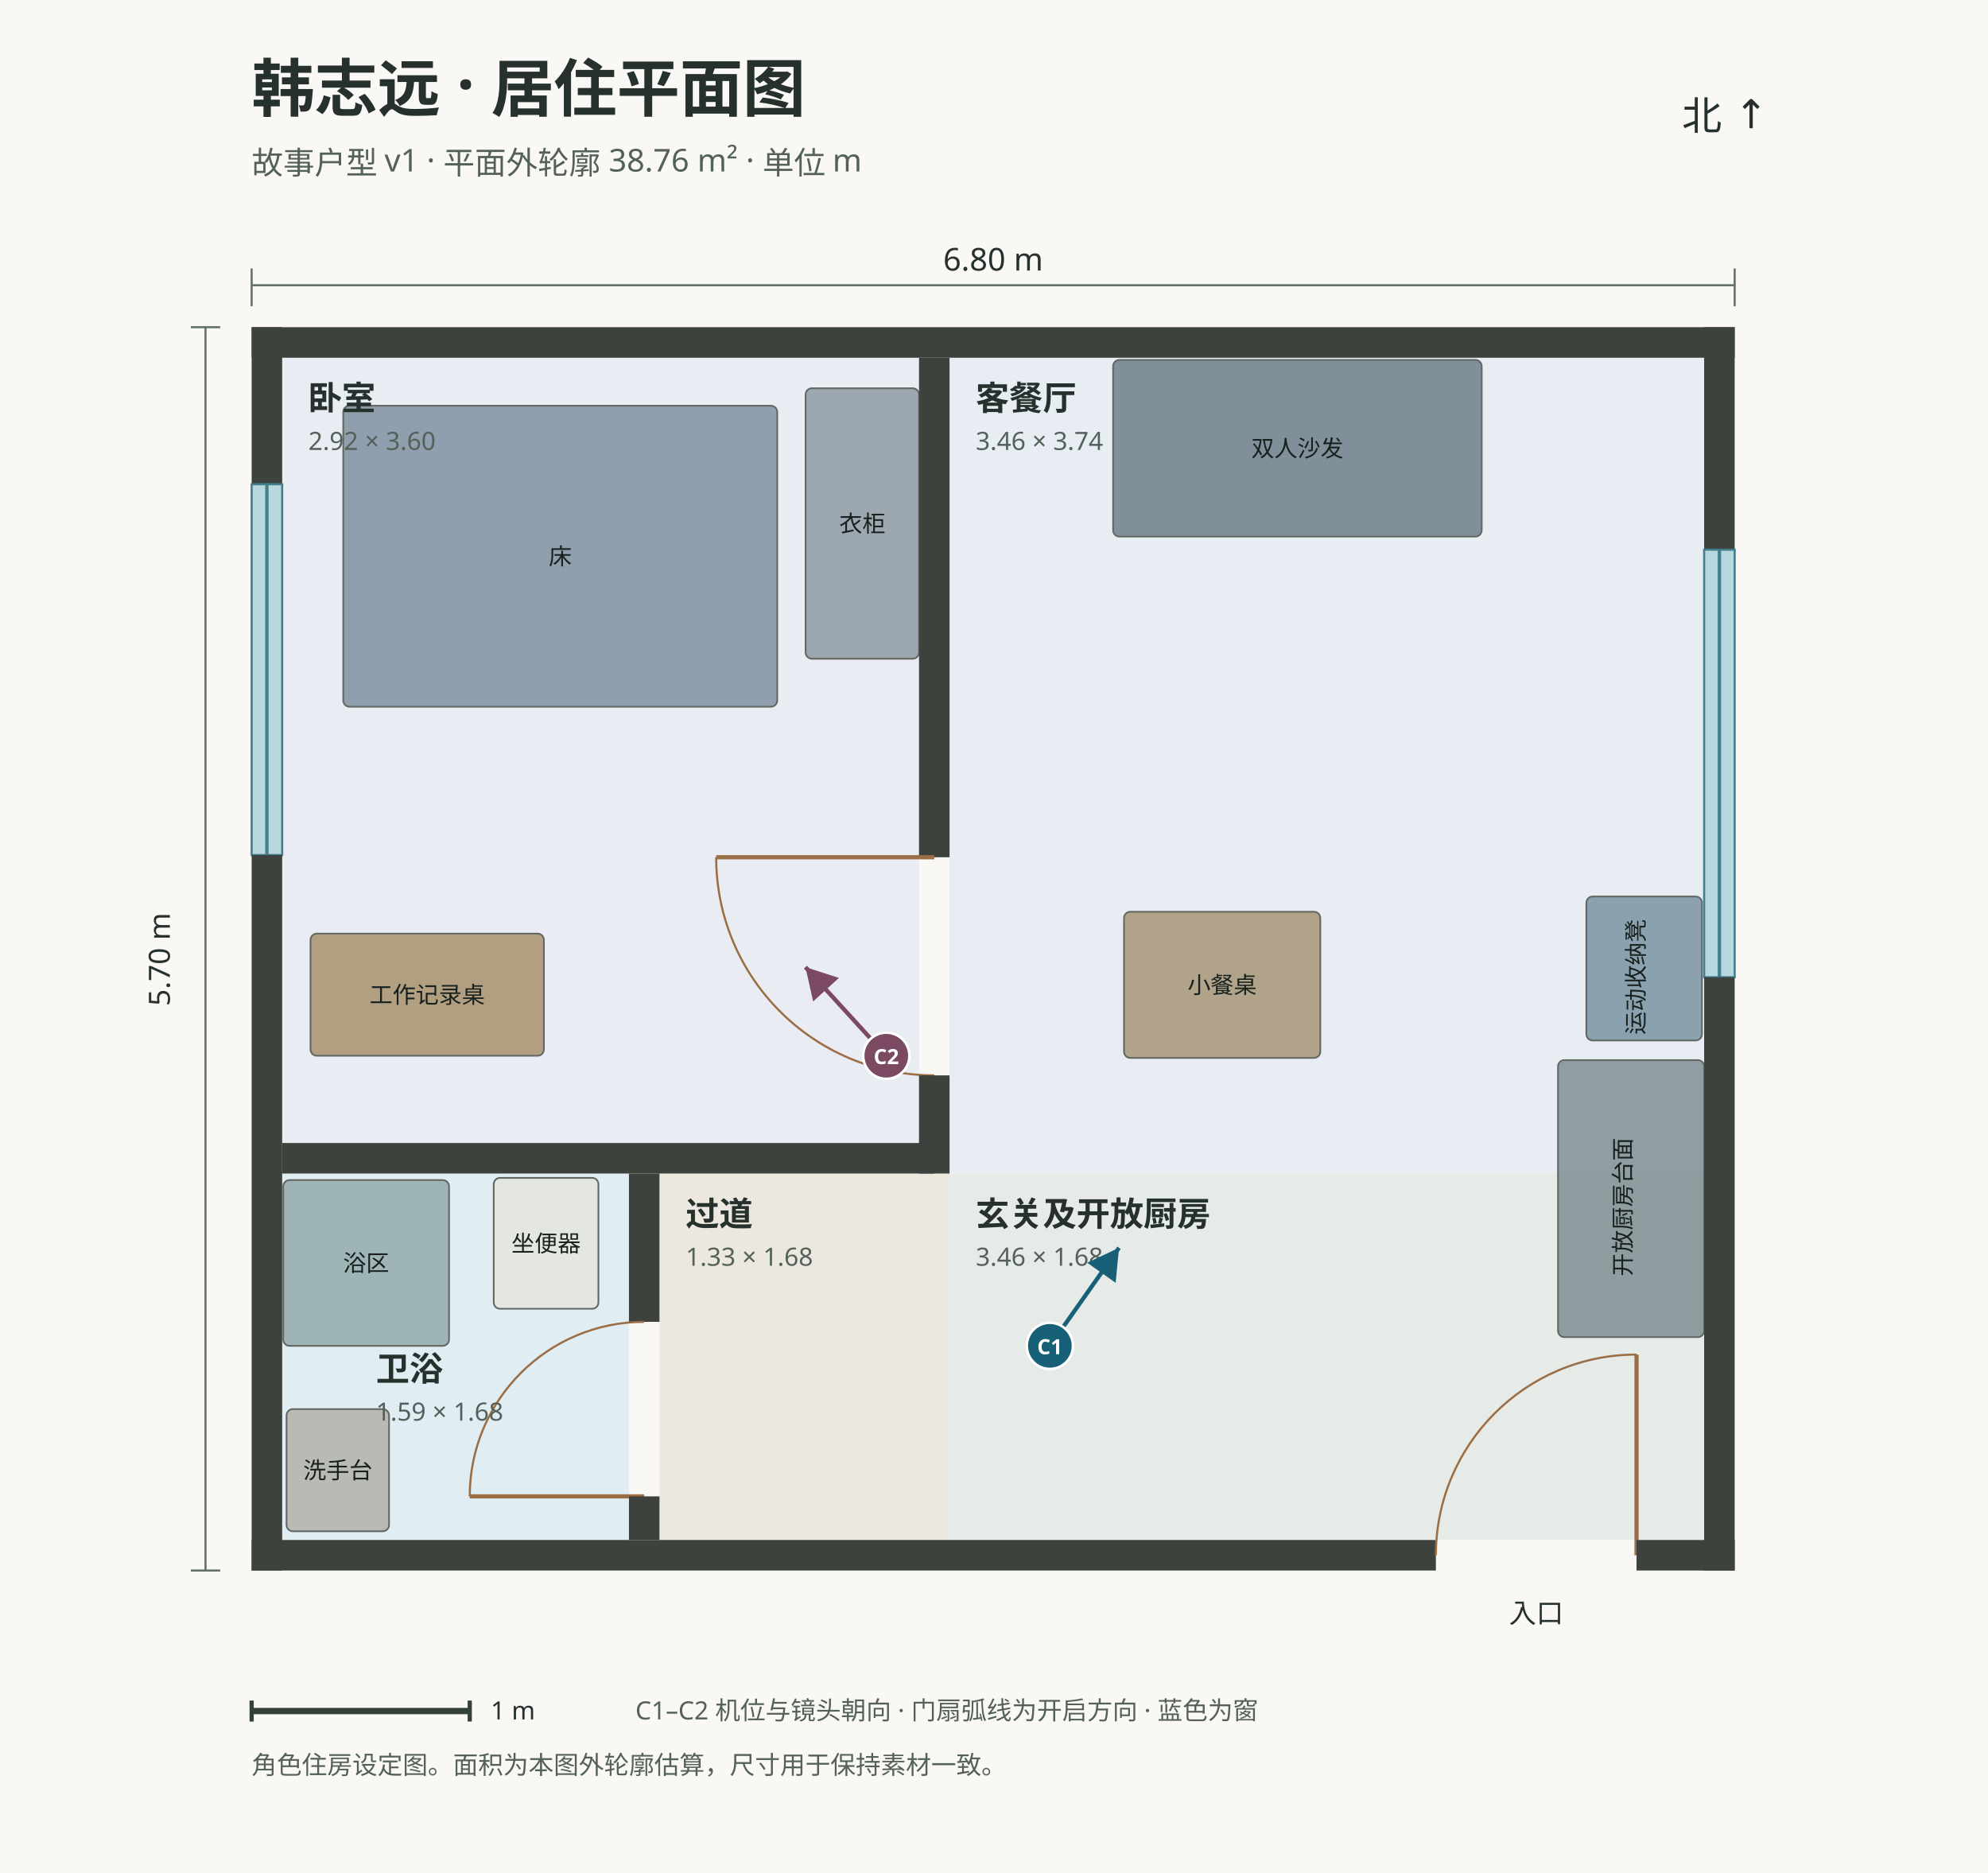
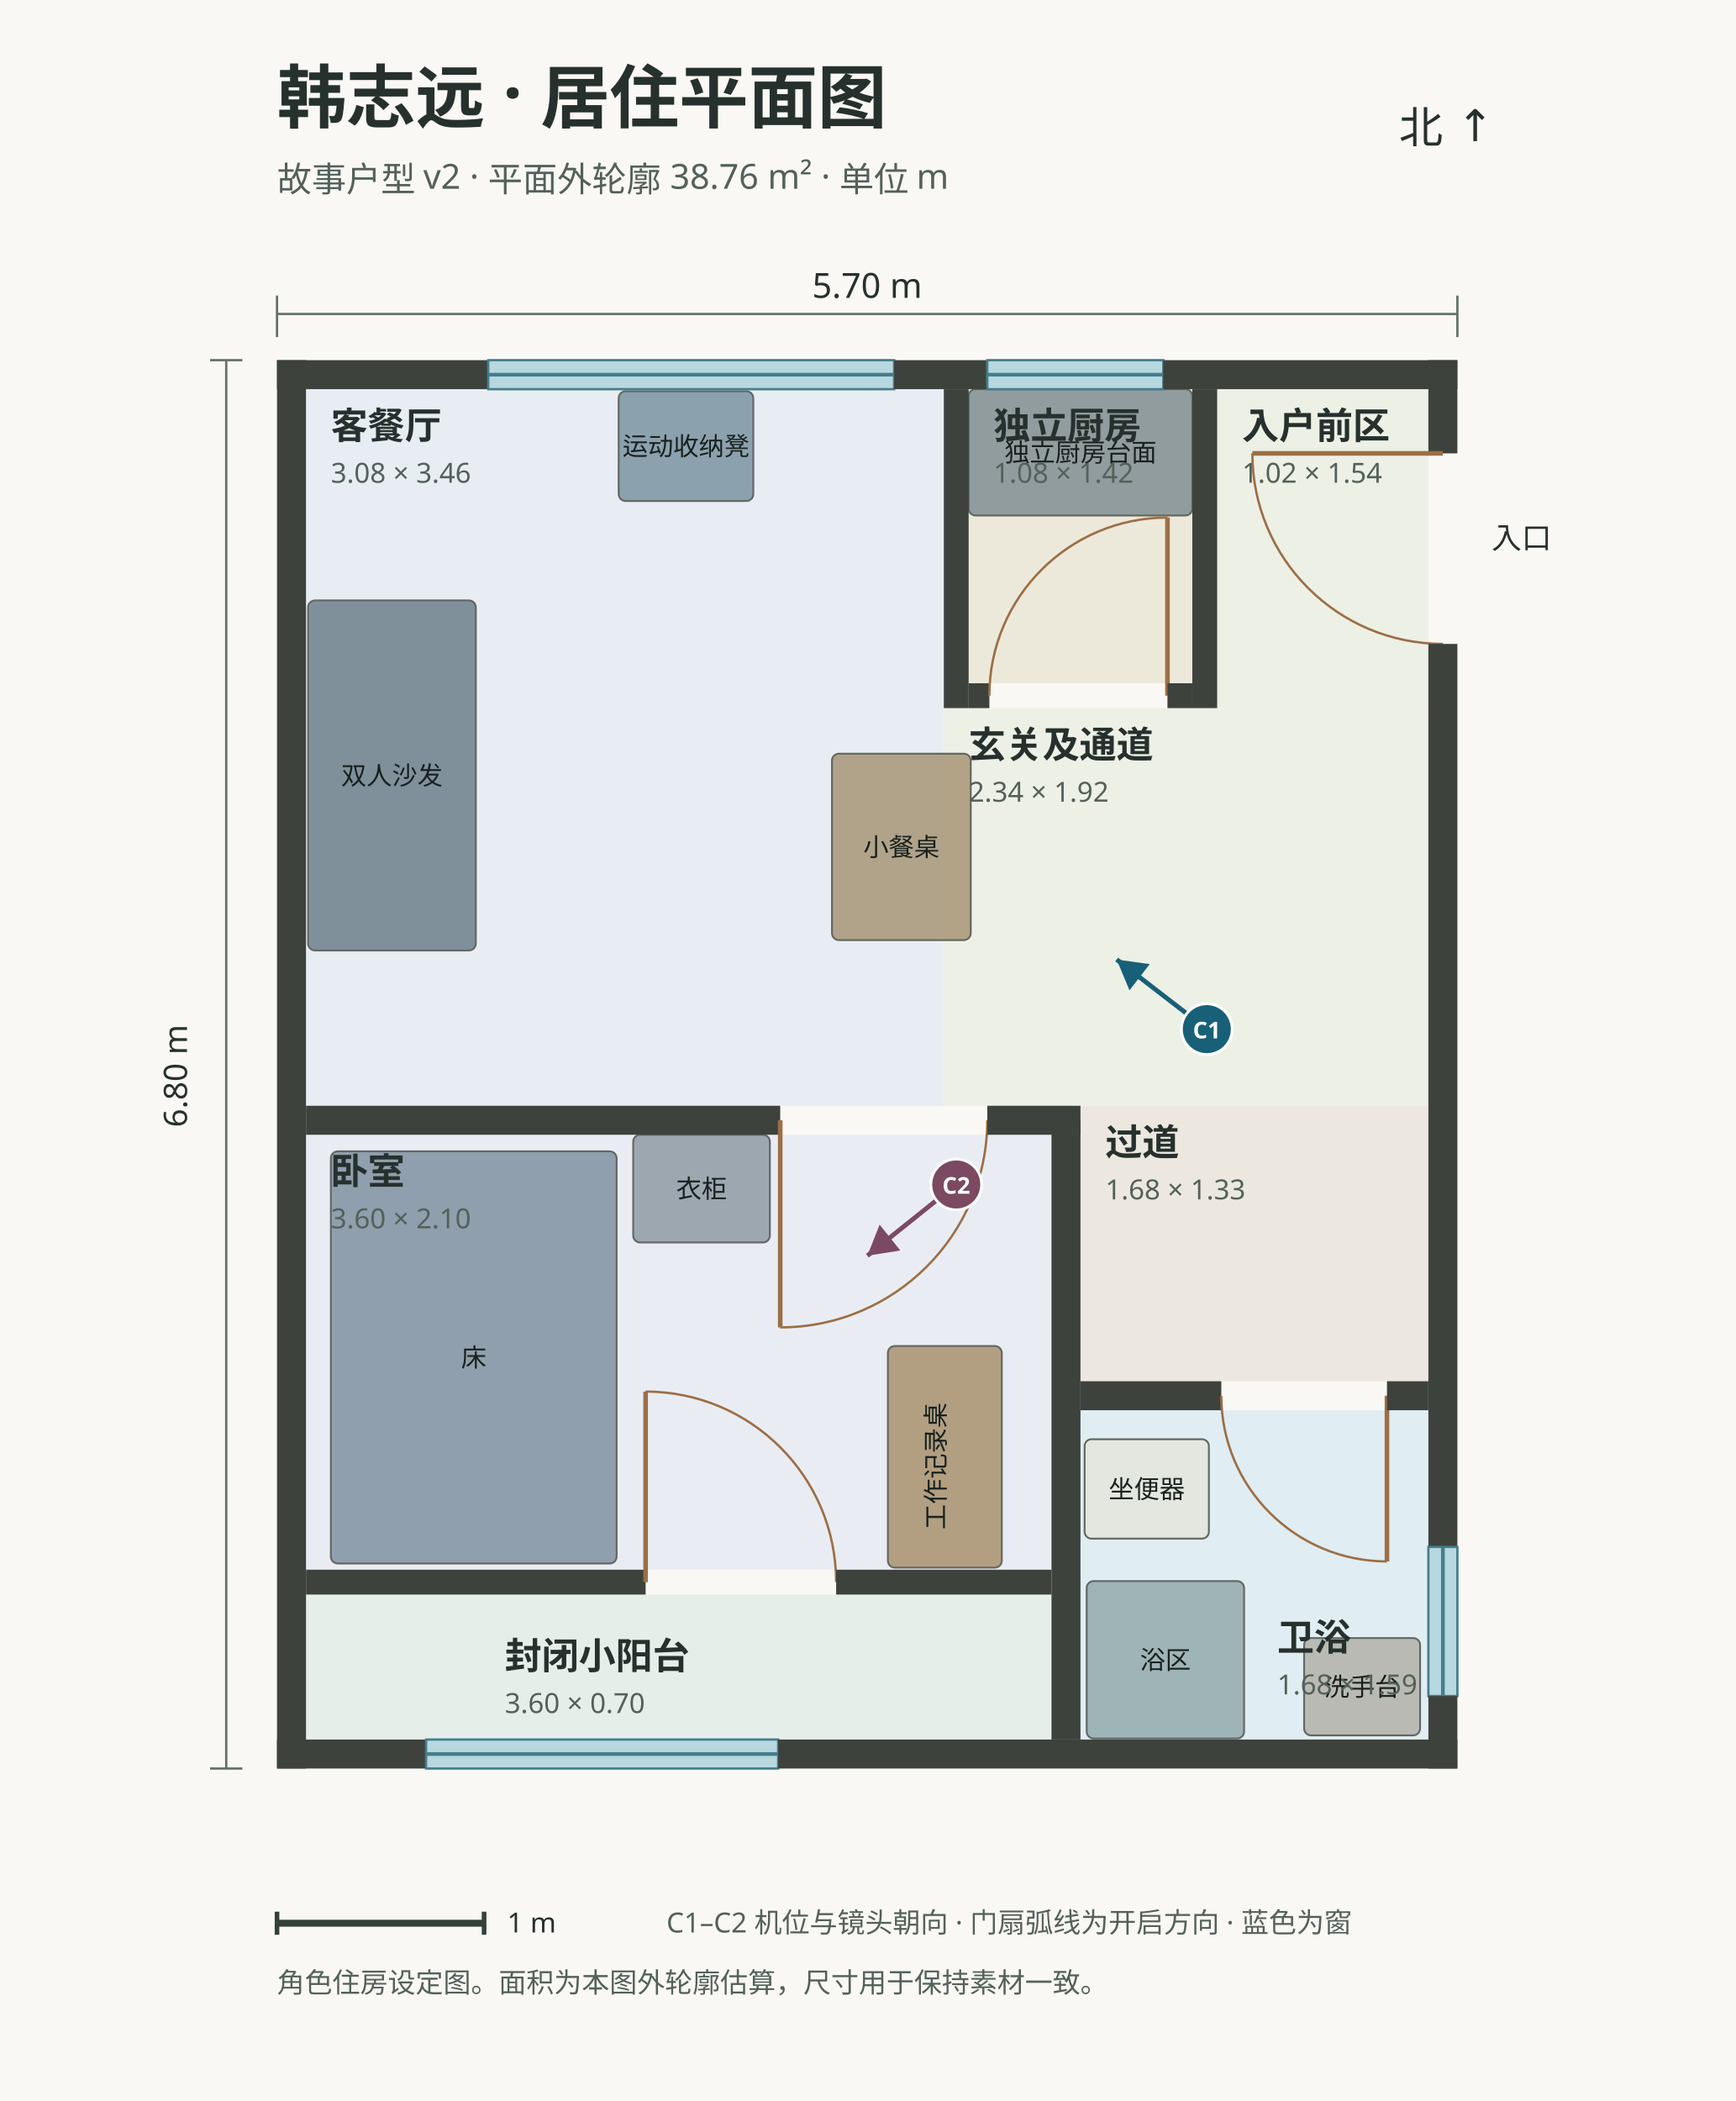
- <svg xmlns="http://www.w3.org/2000/svg" width="948" height="893" viewBox="0 0 948 893">
-   <rect width="948" height="893" fill="#faf8f4" />
+ <svg xmlns="http://www.w3.org/2000/svg" width="752" height="910" viewBox="0 0 752 910">
+   <rect width="752" height="910" fill="#faf8f4" />
  <g font-family="PingFang SC, Hiragino Sans GB, Microsoft YaHei, sans-serif" fill="#26312e">
    <text x="120" y="53" font-size="30" font-weight="650">韩志远 · 居住平面图</text>
-     <text x="120" y="83" font-size="15" fill="#53615a">故事户型 v1  ·  平面外轮廓 38.76 m²  ·  单位 m</text>
-     <text x="843" y="62" font-size="19" text-anchor="end">北 ↑</text>
-     <rect x="134.56" y="170.56" width="303.68" height="374.4" fill="#e9edf3" />
-     <rect x="134.56" y="559.52" width="165.36" height="174.72" fill="#e0edf2" />
-     <rect x="314.48" y="559.52" width="138.32" height="174.72" fill="#ece8e0" />
-     <rect x="452.8" y="170.56" width="359.84" height="388.96" fill="#e7edf2" />
-     <rect x="452.8" y="559.52" width="359.84" height="174.72" fill="#e6ebe7" />
-     <rect x="530.8" y="171.6" width="175.76" height="84.24" fill="#697b88" rx="3" opacity=".82" stroke="#454942" stroke-width="0.8" />
-     <text x="618.68" y="217.72" font-size="11" text-anchor="middle" fill="#18211e">双人沙发</text>
-     <rect x="536" y="434.72" width="93.6" height="69.68" fill="#a59372" rx="3" opacity=".82" stroke="#454942" stroke-width="0.8" />
-     <text x="582.8" y="473.56" font-size="11" text-anchor="middle" fill="#18211e">小餐桌</text>
-     <rect x="756.48" y="427.44" width="55.12" height="68.64" fill="#77909f" rx="3" opacity=".82" stroke="#454942" stroke-width="0.8" />
-     <text x="784.04" y="465.76" font-size="11" text-anchor="middle" fill="#18211e" transform="rotate(-90 784.04 465.76)">运动收纳凳</text>
-     <rect x="742.96" y="505.44" width="69.68" height="132.08" fill="#7c8b90" rx="3" opacity=".82" stroke="#454942" stroke-width="0.8" />
-     <text x="777.8" y="575.48" font-size="11" text-anchor="middle" fill="#18211e" transform="rotate(-90 777.8 575.48)">开放厨房台面</text>
-     <rect x="163.68" y="193.44" width="206.96" height="143.52" fill="#7c8d9d" rx="3" opacity=".82" stroke="#454942" stroke-width="0.8" />
-     <text x="267.16" y="269.2" font-size="11" text-anchor="middle" fill="#18211e">床</text>
-     <rect x="148.08" y="445.12" width="111.28" height="58.24" fill="#a68e68" rx="3" opacity=".82" stroke="#454942" stroke-width="0.8" />
-     <text x="203.72" y="478.24" font-size="11" text-anchor="middle" fill="#18211e">工作记录桌</text>
-     <rect x="384.16" y="185.12" width="54.08" height="128.96" fill="#8c97a1" rx="3" opacity=".82" stroke="#454942" stroke-width="0.8" />
-     <text x="411.2" y="253.6" font-size="11" text-anchor="middle" fill="#18211e">衣柜</text>
-     <rect x="135.08" y="562.64" width="79.04" height="79.04" fill="#91a7aa" rx="3" opacity=".82" stroke="#454942" stroke-width="0.8" />
-     <text x="174.6" y="606.16" font-size="11" text-anchor="middle" fill="#18211e">浴区</text>
-     <rect x="235.44" y="561.6" width="49.92" height="62.4" fill="#e5e4dc" rx="3" opacity=".82" stroke="#454942" stroke-width="0.8" />
-     <text x="260.4" y="596.8" font-size="11" text-anchor="middle" fill="#18211e">坐便器</text>
-     <rect x="136.64" y="671.84" width="48.88" height="58.24" fill="#b1afa5" rx="3" opacity=".82" stroke="#454942" stroke-width="0.8" />
-     <text x="161.08" y="704.96" font-size="11" text-anchor="middle" fill="#18211e">洗手台</text>
-     <rect x="120" y="156" width="707.2" height="14.56" fill="#3d423c" />
-     <rect x="812.64" y="156" width="14.56" height="106.08" fill="#3d423c" />
-     <rect x="812.64" y="262.08" width="14.56" height="203.84" fill="#b8d8e0" stroke="#447d8d" stroke-width="1" />
-     <line x1="819.92" y1="262.08" x2="819.92" y2="465.92" stroke="#447d8d" stroke-width="1.6" />
-     <rect x="812.64" y="465.92" width="14.56" height="282.88" fill="#3d423c" />
-     <rect x="120" y="734.24" width="564.72" height="14.56" fill="#3d423c" />
-     <line x1="780.4" y1="741.52" x2="780.4" y2="645.84" stroke="#9c6e45" stroke-width="2" />
-     <path d="M684.72,741.52 A95.68,95.68 0 0 1 780.4,645.84" fill="none" stroke="#9c6e45" stroke-width="1" />
-     <rect x="780.4" y="734.24" width="46.8" height="14.56" fill="#3d423c" />
-     <rect x="120" y="156" width="14.56" height="74.88" fill="#3d423c" />
-     <rect x="120" y="230.88" width="14.56" height="176.8" fill="#b8d8e0" stroke="#447d8d" stroke-width="1" />
-     <line x1="127.28" y1="230.88" x2="127.28" y2="407.68" stroke="#447d8d" stroke-width="1.6" />
-     <rect x="120" y="407.68" width="14.56" height="341.12" fill="#3d423c" />
-     <rect x="438.24" y="170.56" width="14.56" height="238.16" fill="#3d423c" />
-     <line x1="445.52" y1="408.72" x2="341.52" y2="408.72" stroke="#9c6e45" stroke-width="2" />
-     <path d="M445.52,512.72 A104,104 0 0 1 341.52,408.72" fill="none" stroke="#9c6e45" stroke-width="1" />
-     <rect x="438.24" y="512.72" width="14.56" height="46.8" fill="#3d423c" />
-     <rect x="134.56" y="544.96" width="310.96" height="14.56" fill="#3d423c" />
-     <rect x="299.92" y="559.52" width="14.56" height="70.72" fill="#3d423c" />
-     <line x1="307.2" y1="713.44" x2="224" y2="713.44" stroke="#9c6e45" stroke-width="2" />
-     <path d="M307.2,630.24 A83.2,83.2 0 0 0 224,713.44" fill="none" stroke="#9c6e45" stroke-width="1" />
-     <rect x="299.92" y="713.44" width="14.56" height="20.8" fill="#3d423c" />
-     <text x="147.04" y="195.52" font-size="16" font-weight="650">卧室</text>
-     <text x="147.04" y="214.52" font-size="12" fill="#53615a">2.92 × 3.60</text>
-     <text x="179.28" y="658.32" font-size="16" font-weight="650">卫浴</text>
-     <text x="179.28" y="677.32" font-size="12" fill="#53615a">1.59 × 1.68</text>
-     <text x="326.96" y="584.48" font-size="16" font-weight="650">过道</text>
-     <text x="326.96" y="603.48" font-size="12" fill="#53615a">1.33 × 1.68</text>
-     <text x="465.28" y="195.52" font-size="16" font-weight="650">客餐厅</text>
-     <text x="465.28" y="214.52" font-size="12" fill="#53615a">3.46 × 3.74</text>
-     <text x="465.28" y="584.48" font-size="16" font-weight="650">玄关及开放厨房</text>
-     <text x="465.28" y="603.48" font-size="12" fill="#53615a">3.46 × 1.68</text>
-     <line x1="120" y1="136" x2="827.2" y2="136" stroke="#647268" stroke-width="1" />
+     <text x="120" y="83" font-size="15" fill="#53615a">故事户型 v2  ·  平面外轮廓 38.76 m²  ·  单位 m</text>
+     <text x="647" y="62" font-size="19" text-anchor="end">北 ↑</text>
+     <rect x="132.559" y="491.5" width="322.941" height="188.382" fill="#e9edf3" />
+     <rect x="468.059" y="610.809" width="150.706" height="142.632" fill="#e0edf2" />
+     <rect x="468.059" y="478.941" width="150.706" height="119.309" fill="#ece8e0" />
+     <rect x="132.559" y="168.559" width="276.294" height="310.382" fill="#e7edf2" />
+     <rect x="408.853" y="306.706" width="209.912" height="172.235" fill="#edf0e5" />
+     <rect x="132.559" y="690.647" width="322.941" height="62.794" fill="#e5eee9" />
+     <rect x="419.618" y="168.559" width="96.882" height="127.382" fill="#ece9db" />
+     <rect x="527.265" y="168.559" width="91.5" height="138.147" fill="#edf0e5" />
+     <rect x="133.456" y="260.059" width="72.662" height="151.603" fill="#697b88" rx="3" opacity=".82" stroke="#454942" stroke-width="0.8" />
+     <text x="169.787" y="339.86" font-size="11" text-anchor="middle" fill="#18211e">双人沙发</text>
+     <rect x="360.412" y="326.441" width="60.103" height="80.735" fill="#a59372" rx="3" opacity=".82" stroke="#454942" stroke-width="0.8" />
+     <text x="390.463" y="370.809" font-size="11" text-anchor="middle" fill="#18211e">小餐桌</text>
+     <rect x="268.015" y="169.456" width="58.309" height="47.544" fill="#77909f" rx="3" opacity=".82" stroke="#454942" stroke-width="0.8" />
+     <text x="297.169" y="197.228" font-size="11" text-anchor="middle" fill="#18211e">运动收纳凳</text>
+     <rect x="419.618" y="168.559" width="96.882" height="54.721" fill="#7c8b90" rx="3" opacity=".82" stroke="#454942" stroke-width="0.8" />
+     <text x="468.059" y="199.919" font-size="11" text-anchor="middle" fill="#18211e">独立厨房台面</text>
+     <rect x="143.324" y="498.676" width="123.794" height="178.515" fill="#7c8d9d" rx="3" opacity=".82" stroke="#454942" stroke-width="0.8" />
+     <text x="205.221" y="591.934" font-size="11" text-anchor="middle" fill="#18211e">床</text>
+     <rect x="384.632" y="583" width="49.338" height="95.985" fill="#a68e68" rx="3" opacity=".82" stroke="#454942" stroke-width="0.8" />
+     <text x="409.301" y="634.993" font-size="11" text-anchor="middle" fill="#18211e" transform="rotate(-90 409.301 634.993)">工作记录桌</text>
+     <rect x="274.294" y="491.5" width="59.206" height="46.647" fill="#8c97a1" rx="3" opacity=".82" stroke="#454942" stroke-width="0.8" />
+     <text x="303.897" y="518.824" font-size="11" text-anchor="middle" fill="#18211e">衣柜</text>
+     <rect x="470.75" y="684.816" width="68.176" height="68.176" fill="#91a7aa" rx="3" opacity=".82" stroke="#454942" stroke-width="0.8" />
+     <text x="504.838" y="722.904" font-size="11" text-anchor="middle" fill="#18211e">浴区</text>
+     <rect x="469.853" y="623.368" width="53.824" height="43.059" fill="#e5e4dc" rx="3" opacity=".82" stroke="#454942" stroke-width="0.8" />
+     <text x="496.765" y="648.897" font-size="11" text-anchor="middle" fill="#18211e">坐便器</text>
+     <rect x="564.941" y="709.485" width="50.235" height="42.162" fill="#b1afa5" rx="3" opacity=".82" stroke="#454942" stroke-width="0.8" />
+     <text x="590.059" y="734.566" font-size="11" text-anchor="middle" fill="#18211e">洗手台</text>
+     <rect x="120" y="156" width="12.559" height="610" fill="#3d423c" />
+     <rect x="120" y="156" width="91.5" height="12.559" fill="#3d423c" />
+     <rect x="211.5" y="156" width="175.824" height="12.559" fill="#b8d8e0" stroke="#447d8d" stroke-width="1" />
+     <line x1="211.5" y1="162.279" x2="387.324" y2="162.279" stroke="#447d8d" stroke-width="1.6" />
+     <rect x="387.324" y="156" width="40.368" height="12.559" fill="#3d423c" />
+     <rect x="427.691" y="156" width="76.25" height="12.559" fill="#b8d8e0" stroke="#447d8d" stroke-width="1" />
+     <line x1="427.691" y1="162.279" x2="503.941" y2="162.279" stroke="#447d8d" stroke-width="1.6" />
+     <rect x="503.941" y="156" width="127.382" height="12.559" fill="#3d423c" />
+     <rect x="618.765" y="156" width="12.559" height="40.368" fill="#3d423c" />
+     <line x1="625.044" y1="196.368" x2="542.515" y2="196.368" stroke="#9c6e45" stroke-width="2" />
+     <path d="M625.044,278.897 A82.529,82.529 0 0 1 542.515,196.368" fill="none" stroke="#9c6e45" stroke-width="1" />
+     <rect x="618.765" y="278.897" width="12.559" height="391.118" fill="#3d423c" />
+     <rect x="618.765" y="670.015" width="12.559" height="64.588" fill="#b8d8e0" stroke="#447d8d" stroke-width="1" />
+     <line x1="625.044" y1="670.015" x2="625.044" y2="734.603" stroke="#447d8d" stroke-width="1.6" />
+     <rect x="618.765" y="734.603" width="12.559" height="31.397" fill="#3d423c" />
+     <rect x="120" y="753.441" width="64.588" height="12.559" fill="#3d423c" />
+     <rect x="184.588" y="753.441" width="152.5" height="12.559" fill="#b8d8e0" stroke="#447d8d" stroke-width="1" />
+     <line x1="184.588" y1="759.721" x2="337.088" y2="759.721" stroke="#447d8d" stroke-width="1.6" />
+     <rect x="337.088" y="753.441" width="294.235" height="12.559" fill="#3d423c" />
+     <rect x="132.559" y="478.941" width="205.426" height="12.559" fill="#3d423c" />
+     <line x1="337.985" y1="485.221" x2="337.985" y2="574.926" stroke="#9c6e45" stroke-width="2" />
+     <path d="M427.691,485.221 A89.706,89.706 0 0 1 337.985,574.926" fill="none" stroke="#9c6e45" stroke-width="1" />
+     <rect x="427.691" y="478.941" width="40.368" height="12.559" fill="#3d423c" />
+     <rect x="455.5" y="485.221" width="12.559" height="268.221" fill="#3d423c" />
+     <rect x="468.059" y="598.25" width="61" height="12.559" fill="#3d423c" />
+     <line x1="600.824" y1="604.529" x2="600.824" y2="676.294" stroke="#9c6e45" stroke-width="2" />
+     <path d="M529.059,604.529 A71.765,71.765 0 0 0 600.824,676.294" fill="none" stroke="#9c6e45" stroke-width="1" />
+     <rect x="600.824" y="598.25" width="17.941" height="12.559" fill="#3d423c" />
+     <rect x="132.559" y="679.882" width="147.118" height="10.765" fill="#3d423c" />
+     <line x1="279.676" y1="685.265" x2="279.676" y2="602.735" stroke="#9c6e45" stroke-width="2" />
+     <path d="M362.206,685.265 A82.529,82.529 0 0 0 279.676,602.735" fill="none" stroke="#9c6e45" stroke-width="1" />
+     <rect x="362.206" y="679.882" width="93.294" height="10.765" fill="#3d423c" />
+     <rect x="419.618" y="295.941" width="8.971" height="10.765" fill="#3d423c" />
+     <line x1="505.735" y1="301.324" x2="505.735" y2="224.176" stroke="#9c6e45" stroke-width="2" />
+     <path d="M428.588,301.324 A77.147,77.147 0 0 1 505.735,224.176" fill="none" stroke="#9c6e45" stroke-width="1" />
+     <rect x="505.735" y="295.941" width="10.765" height="10.765" fill="#3d423c" />
+     <rect x="408.853" y="168.559" width="10.765" height="138.147" fill="#3d423c" />
+     <rect x="516.5" y="168.559" width="10.765" height="138.147" fill="#3d423c" />
+     <text x="143.324" y="513.029" font-size="16" font-weight="650">卧室</text>
+     <text x="143.324" y="532.029" font-size="12" fill="#53615a">3.60 × 2.10</text>
+     <text x="553.279" y="714.868" font-size="16" font-weight="650">卫浴</text>
+     <text x="553.279" y="733.868" font-size="12" fill="#53615a">1.68 × 1.59</text>
+     <text x="478.824" y="500.471" font-size="16" font-weight="650">过道</text>
+     <text x="478.824" y="519.471" font-size="12" fill="#53615a">1.68 × 1.33</text>
+     <text x="143.324" y="190.088" font-size="16" font-weight="650">客餐厅</text>
+     <text x="143.324" y="209.088" font-size="12" fill="#53615a">3.08 × 3.46</text>
+     <text x="419.618" y="328.235" font-size="16" font-weight="650">玄关及通道</text>
+     <text x="419.618" y="347.235" font-size="12" fill="#53615a">2.34 × 1.92</text>
+     <text x="218.676" y="722.941" font-size="16" font-weight="650">封闭小阳台</text>
+     <text x="218.676" y="741.941" font-size="12" fill="#53615a">3.60 × 0.70</text>
+     <text x="430.382" y="190.088" font-size="16" font-weight="650">独立厨房</text>
+     <text x="430.382" y="209.088" font-size="12" fill="#53615a">1.08 × 1.42</text>
+     <text x="538.029" y="190.088" font-size="16" font-weight="650">入户前区</text>
+     <text x="538.029" y="209.088" font-size="12" fill="#53615a">1.02 × 1.54</text>
+     <line x1="120" y1="136" x2="631.324" y2="136" stroke="#647268" stroke-width="1" />
    <line x1="120" y1="128" x2="120" y2="146" stroke="#647268" stroke-width="1" />
-     <line x1="827.2" y1="128" x2="827.2" y2="146" stroke="#647268" stroke-width="1" />
-     <text x="473.6" y="129" font-size="15" text-anchor="middle">6.80 m</text>
-     <line x1="98" y1="156" x2="98" y2="748.8" stroke="#647268" stroke-width="1" />
+     <line x1="631.324" y1="128" x2="631.324" y2="146" stroke="#647268" stroke-width="1" />
+     <text x="375.662" y="129" font-size="15" text-anchor="middle">5.70 m</text>
+     <line x1="98" y1="156" x2="98" y2="766" stroke="#647268" stroke-width="1" />
    <line x1="91" y1="156" x2="105" y2="156" stroke="#647268" stroke-width="1" />
-     <line x1="91" y1="748.8" x2="105" y2="748.8" stroke="#647268" stroke-width="1" />
-     <text x="81" y="457.4" font-size="14" text-anchor="middle" transform="rotate(-90 81 457.4)">5.70 m</text>
-     <text x="732.56" y="773.76" font-size="13" text-anchor="middle">入口</text>
-     <line x1="500.64" y1="641.68" x2="533.612" y2="594.939" stroke="#186078" stroke-width="2" />
-     <polygon points="533.612,594.939 532.018,611.633 518.421,602.041" fill="#186078" />
-     <circle cx="500.64" cy="641.68" r="11" fill="#186078" stroke="#fff" stroke-width="1.2" />
-     <text x="500.64" y="645.68" font-size="10" fill="#fff" text-anchor="middle" font-weight="700">C1</text>
-     <line x1="422.64" y1="503.36" x2="384.083" y2="461.109" stroke="#7b4962" stroke-width="2" />
-     <polygon points="384.083,461.109 400.043,466.255 387.752,477.472" fill="#7b4962" />
-     <circle cx="422.64" cy="503.36" r="11" fill="#7b4962" stroke="#fff" stroke-width="1.2" />
-     <text x="422.64" y="507.36" font-size="10" fill="#fff" text-anchor="middle" font-weight="700">C2</text>
-     <line x1="120" y1="815.8" x2="224" y2="815.8" stroke="#334139" stroke-width="3" />
-     <line x1="120" y1="810.8" x2="120" y2="820.8" stroke="#334139" stroke-width="2" />
-     <line x1="224" y1="810.8" x2="224" y2="820.8" stroke="#334139" stroke-width="2" />
-     <text x="234" y="819.8" font-size="12">1 m</text>
-     <text x="303" y="819.8" font-size="12" fill="#53615a">C1–C2  机位与镜头朝向  ·  门扇弧线为开启方向  ·  蓝色为窗</text>
-     <text x="120" y="845.8" font-size="12" fill="#53615a">角色住房设定图。面积为本图外轮廓估算，尺寸用于保持素材一致。</text>
+     <line x1="91" y1="766" x2="105" y2="766" stroke="#647268" stroke-width="1" />
+     <text x="81" y="466" font-size="14" text-anchor="middle" transform="rotate(-90 81 466)">6.80 m</text>
+     <text x="659.132" y="237.632" font-size="13" text-anchor="middle">入口</text>
+     <line x1="522.779" y1="445.75" x2="483.728" y2="415.596" stroke="#186078" stroke-width="2" />
+     <polygon points="483.728,415.596 498.054,417.592 489.282,428.952" fill="#186078" />
+     <circle cx="522.779" cy="445.75" r="11" fill="#186078" stroke="#fff" stroke-width="1.2" />
+     <text x="522.779" y="449.75" font-size="10" fill="#fff" text-anchor="middle" font-weight="700">C1</text>
+     <line x1="414.235" y1="513.029" x2="375.731" y2="543.878" stroke="#7b4962" stroke-width="2" />
+     <polygon points="375.731,543.878 381.045,530.425 390.019,541.626" fill="#7b4962" />
+     <circle cx="414.235" cy="513.029" r="11" fill="#7b4962" stroke="#fff" stroke-width="1.2" />
+     <text x="414.235" y="517.029" font-size="10" fill="#fff" text-anchor="middle" font-weight="700">C2</text>
+     <line x1="120" y1="833" x2="209.706" y2="833" stroke="#334139" stroke-width="3" />
+     <line x1="120" y1="828" x2="120" y2="838" stroke="#334139" stroke-width="2" />
+     <line x1="209.706" y1="828" x2="209.706" y2="838" stroke="#334139" stroke-width="2" />
+     <text x="219.706" y="837" font-size="12">1 m</text>
+     <text x="288.706" y="837" font-size="12" fill="#53615a">C1–C2  机位与镜头朝向  ·  门扇弧线为开启方向  ·  蓝色为窗</text>
+     <text x="120" y="863" font-size="12" fill="#53615a">角色住房设定图。面积为本图外轮廓估算，尺寸用于保持素材一致。</text>
  </g>
</svg>
